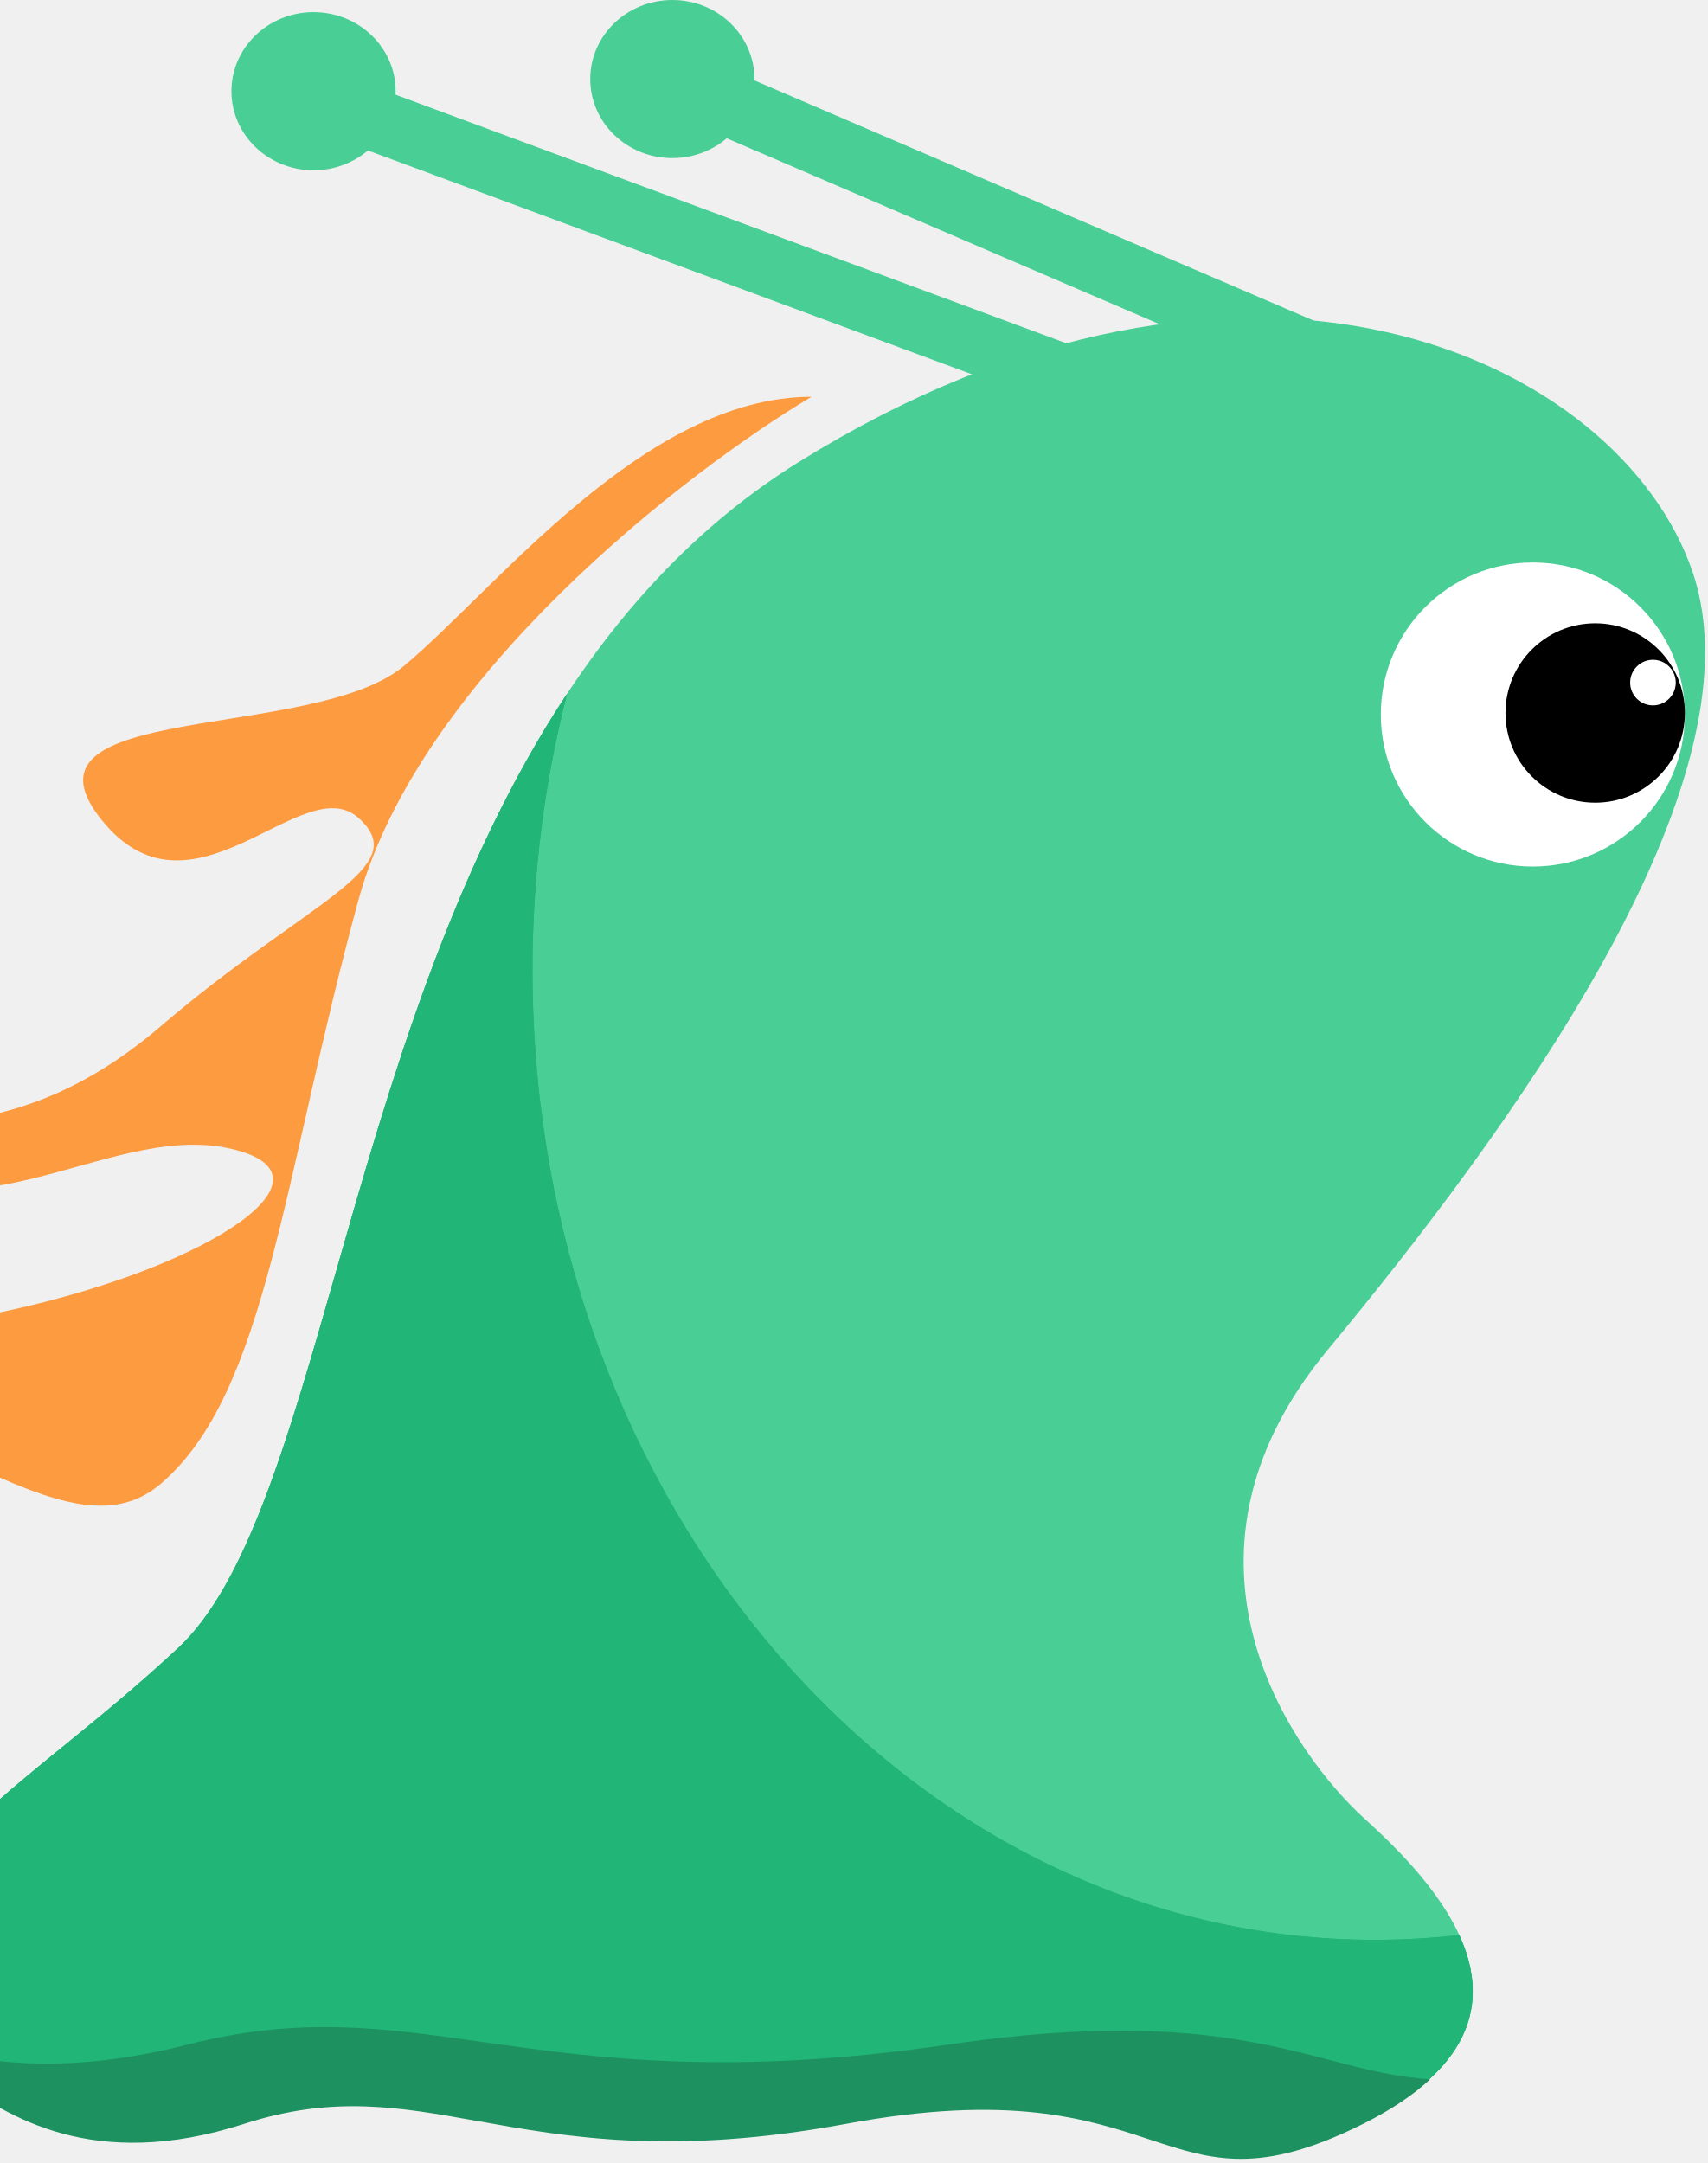
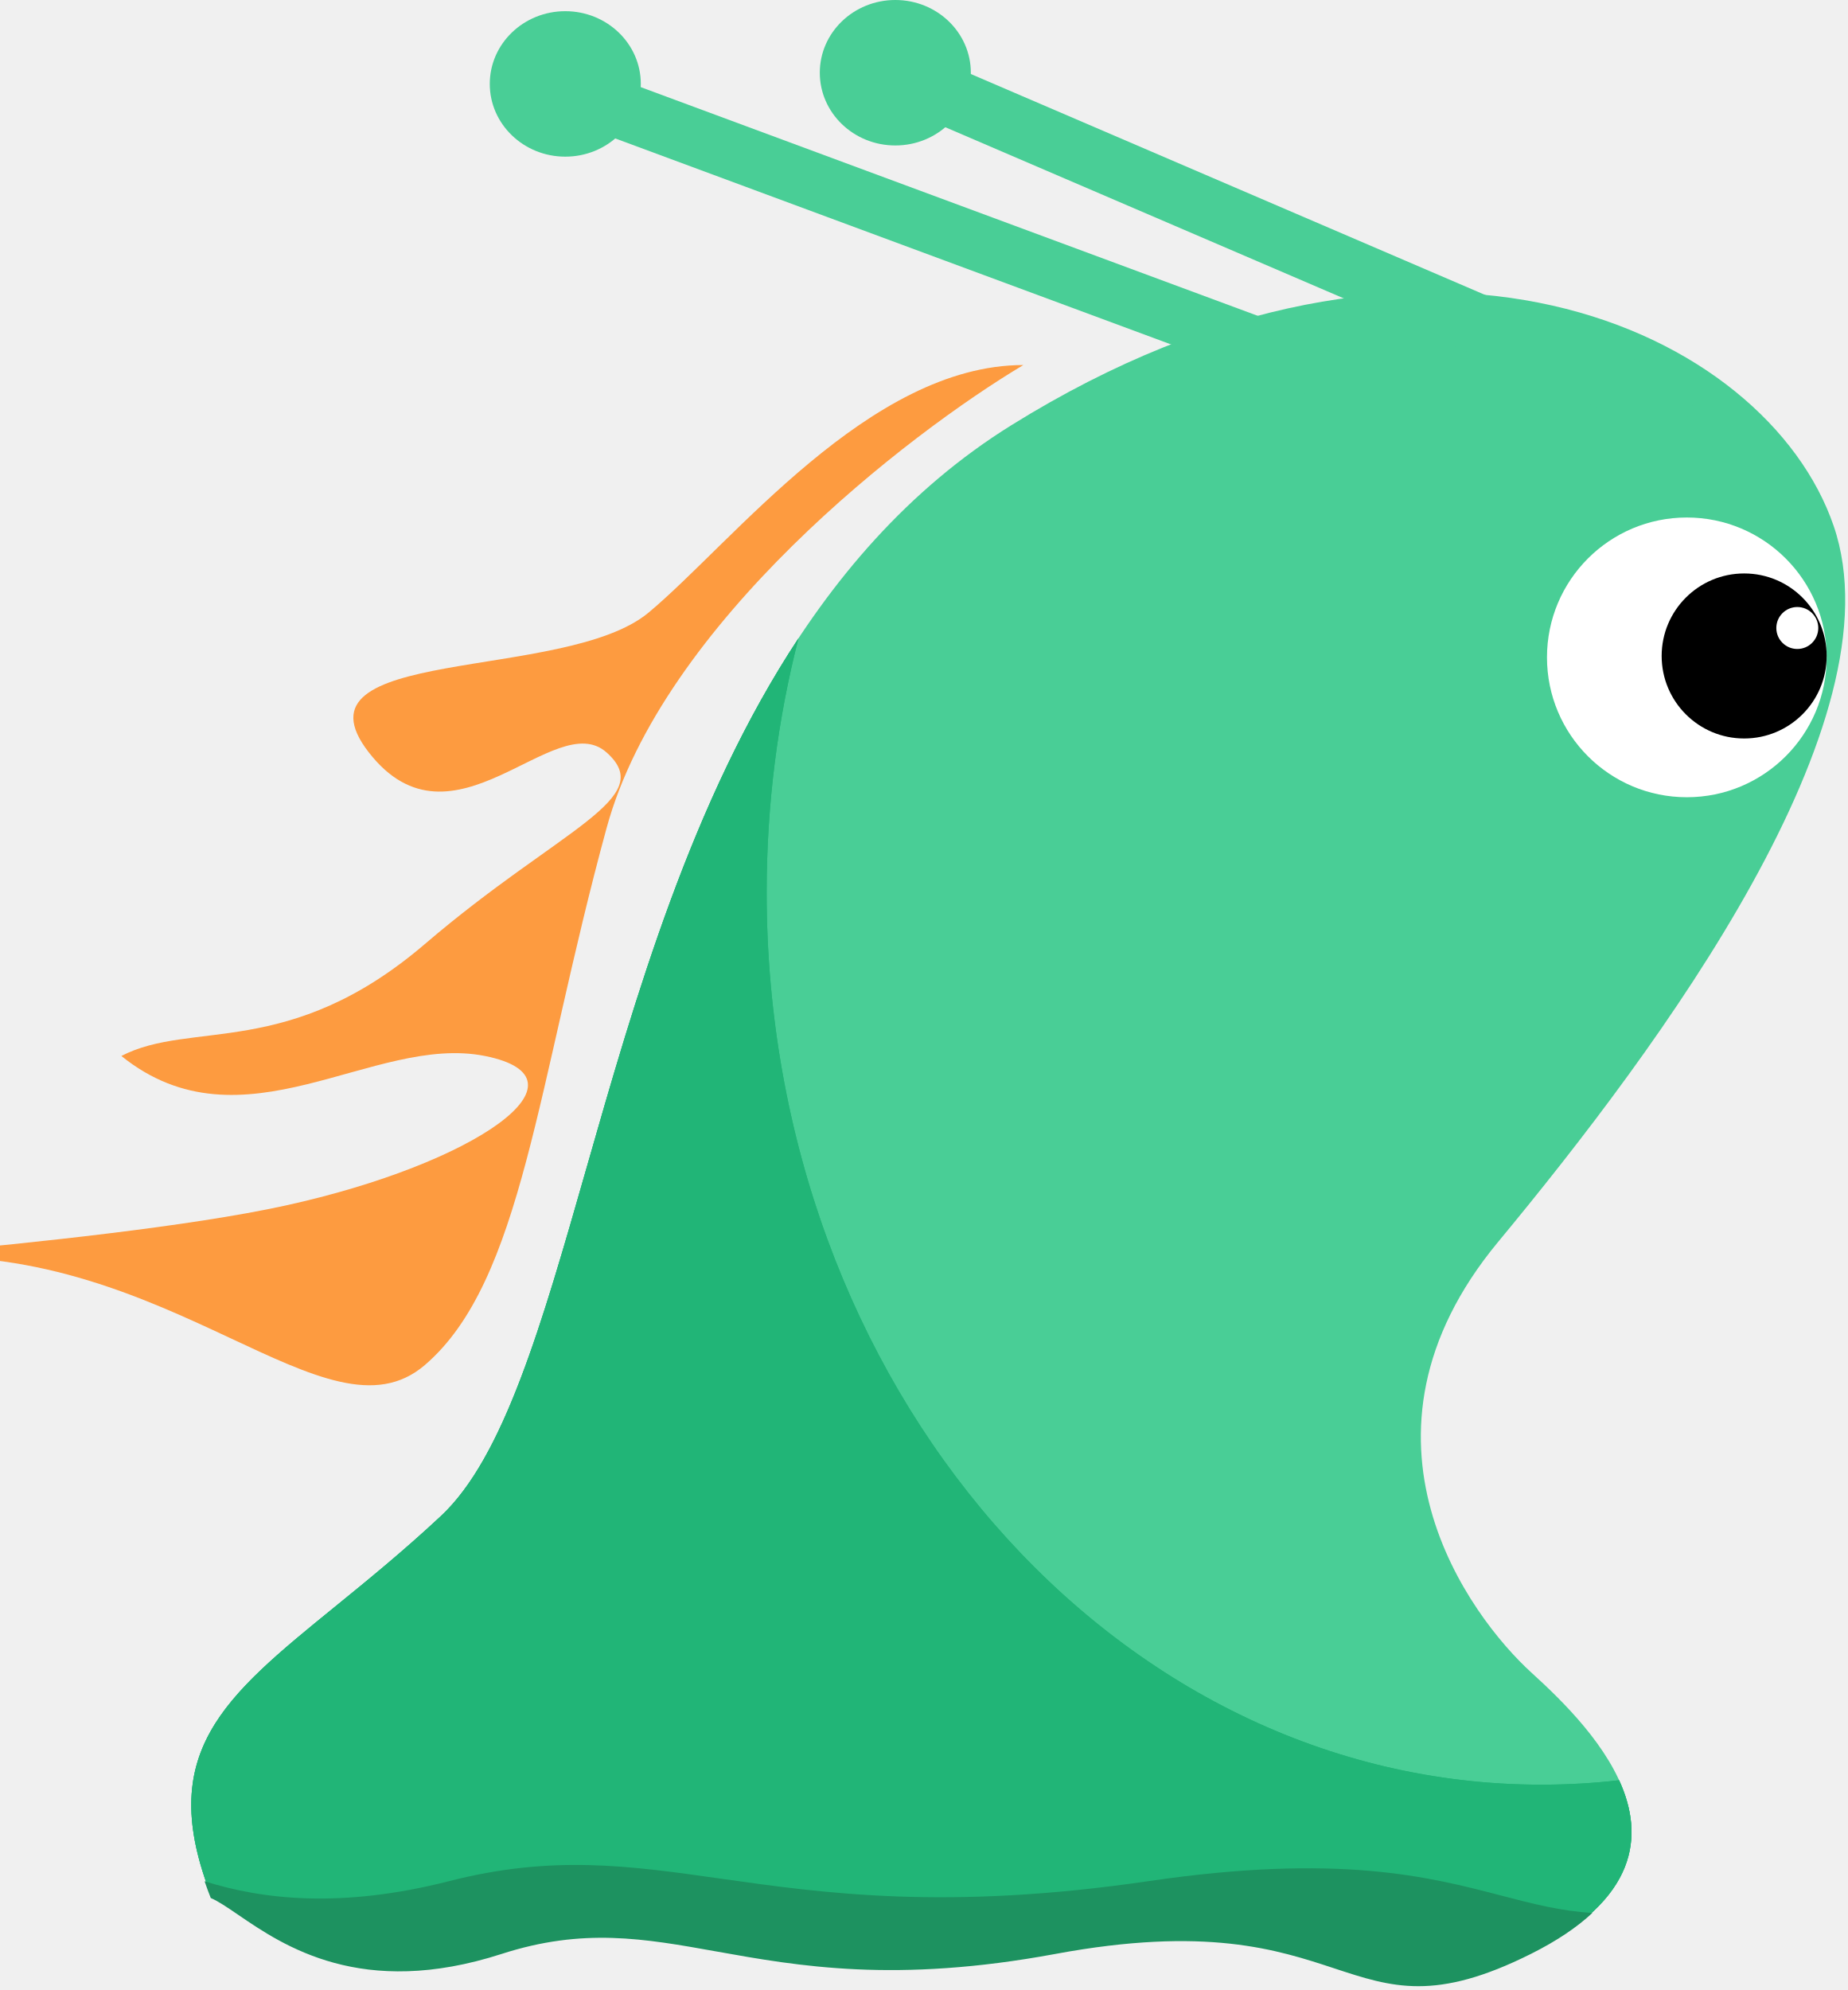
- <svg xmlns="http://www.w3.org/2000/svg" width="397" height="503" viewBox="0 0 397 503" fill="none">
-   <path d="M57.001 493.526C13.164 507.667 -6.634 483.627 -16.533 479.385C-34.916 432.719 -0.977 422.82 41.446 383.225C83.87 343.63 81.041 172.522 185.686 107.473C290.33 42.423 376.591 83.433 393.561 132.927C410.53 182.421 349.723 264.44 308.714 313.934C267.704 363.428 301.643 408.679 317.199 422.82C332.754 436.962 365.278 469.486 317.199 493.526C269.119 517.566 273.361 479.385 196.999 493.526C120.636 507.667 100.839 479.385 57.001 493.526Z" fill="#49CE96" />
-   <circle cx="356.44" cy="166.159" r="35.353" fill="white" />
-   <circle cx="370.935" cy="165.805" r="20.858" fill="black" />
-   <circle cx="384.369" cy="158.735" r="5.303" fill="white" />
-   <rect x="82.155" y="18.384" width="221.309" height="14.398" transform="rotate(20.3329 82.1553 18.3835)" fill="#49CE96" />
-   <rect x="156.568" y="10.606" width="221.309" height="14.905" transform="rotate(23.2417 156.568 10.606)" fill="#49CE96" />
-   <ellipse cx="72.91" cy="21.212" rx="19.091" ry="18.384" fill="#49CE96" />
-   <ellipse cx="156.343" cy="18.384" rx="19.091" ry="18.384" fill="#49CE96" />
-   <path fill-rule="evenodd" clip-rule="evenodd" d="M339.324 449.982C332.861 450.723 326.306 451.103 319.673 451.103C211.505 451.103 123.818 350.12 123.818 225.551C123.818 203.238 126.632 181.681 131.873 161.326C104.861 202.226 90.499 252.475 78.179 295.576C66.924 334.949 57.375 368.358 41.446 383.225C31.976 392.064 22.93 399.422 14.793 406.041C-13.522 429.072 -30.813 443.136 -16.533 479.385C-14.624 480.203 -12.347 481.757 -9.601 483.632C1.895 491.479 21.616 504.941 57.001 493.526C77.634 486.871 92.941 489.613 111.327 492.906C132.005 496.61 156.577 501.012 196.999 493.526C235.039 486.482 253.076 492.421 267.543 497.185C282.118 501.985 293.07 505.591 317.199 493.526C344.055 480.098 345.762 464.022 339.324 449.982Z" fill="#21B577" />
-   <path fill-rule="evenodd" clip-rule="evenodd" d="M339.324 449.982C332.861 450.723 326.306 451.103 319.673 451.103C211.505 451.103 123.818 350.12 123.818 225.551C123.818 203.238 126.632 181.681 131.873 161.326C104.861 202.226 90.499 252.475 78.179 295.576C66.924 334.949 57.375 368.358 41.446 383.225C31.976 392.064 22.93 399.422 14.793 406.041C-13.522 429.072 -30.813 443.136 -16.533 479.385C-14.624 480.203 -12.347 481.757 -9.601 483.632C1.895 491.479 21.616 504.941 57.001 493.526C77.634 486.871 92.941 489.613 111.327 492.906C132.005 496.61 156.577 501.012 196.999 493.526C235.039 486.482 253.076 492.421 267.543 497.185C282.118 501.985 293.07 505.591 317.199 493.526C344.055 480.098 345.762 464.022 339.324 449.982Z" fill="#21B577" />
-   <path fill-rule="evenodd" clip-rule="evenodd" d="M-18.282 475.511C-3.607 480.142 16.3 482.439 43.572 475.475C69.635 468.819 88.97 471.561 112.195 474.854C138.316 478.558 169.355 482.96 220.415 475.475C268.467 468.431 291.252 474.37 309.527 479.133C317.489 481.209 324.596 483.061 332.563 483.519C328.742 487.089 323.642 490.567 317.008 493.884C292.88 505.948 281.928 502.342 267.353 497.543C252.886 492.779 234.848 486.84 196.809 493.884C156.387 501.369 131.815 496.968 111.137 493.264C92.751 489.97 77.444 487.228 56.811 493.884C21.426 505.298 1.705 491.836 -9.791 483.989C-12.537 482.115 -14.814 480.561 -16.723 479.743C-17.292 478.298 -17.811 476.888 -18.282 475.511Z" fill="#1D9260" />
-   <path d="M83.352 209.289C97.494 157.532 159.479 109.712 188.704 92.271C149.816 92.271 115.17 137.169 93.958 154.846C72.747 172.522 2.041 162.977 23.253 190.198C44.464 217.42 70.272 178.532 83.352 190.198C96.433 201.865 71.686 209.289 37.394 238.632C3.101 267.975 -21.646 257.723 -39.322 266.914C-8.565 291.661 24.313 261.258 52.595 266.914C80.878 272.571 50.474 294.136 2.041 304.742C-46.393 315.348 -158.815 321.358 -92.705 317.822C-26.595 314.287 12.647 366.256 37.394 345.044C62.141 323.832 65.676 273.985 83.352 209.289Z" fill="#FD9B40" />
+ <svg xmlns="http://www.w3.org/2000/svg" width="467" height="503" viewBox="0 0 467 503" fill="none">
+   <path d="M127.001 493.526C83.164 507.667 63.366 483.627 53.467 479.385C35.084 432.719 69.022 422.82 111.446 383.225C153.869 343.63 151.041 172.522 255.686 107.473C360.33 42.423 446.591 83.433 463.561 132.927C480.53 182.421 419.723 264.44 378.714 313.934C337.704 363.428 371.643 408.679 387.198 422.82C402.754 436.962 435.278 469.486 387.198 493.526C339.118 517.566 343.361 479.385 266.999 493.526C190.636 507.667 170.839 479.385 127.001 493.526Z" fill="#49CE96" />
+   <circle cx="426.44" cy="166.159" r="35.353" fill="white" />
+   <circle cx="440.935" cy="165.805" r="20.858" fill="black" />
+   <circle cx="454.369" cy="158.735" r="5.303" fill="white" />
+   <rect x="152.155" y="18.384" width="221.309" height="14.398" transform="rotate(20.3329 152.155 18.3835)" fill="#49CE96" />
+   <rect x="226.568" y="10.606" width="221.309" height="14.905" transform="rotate(23.2417 226.568 10.606)" fill="#49CE96" />
+   <ellipse cx="142.91" cy="21.212" rx="19.091" ry="18.384" fill="#49CE96" />
+   <ellipse cx="226.343" cy="18.384" rx="19.091" ry="18.384" fill="#49CE96" />
+   <path fill-rule="evenodd" clip-rule="evenodd" d="M409.324 449.982C402.861 450.723 396.306 451.103 389.673 451.103C281.505 451.103 193.818 350.12 193.818 225.551C193.818 203.238 196.632 181.681 201.872 161.326C174.861 202.226 160.499 252.475 148.179 295.576C136.924 334.949 127.375 368.358 111.446 383.225C101.976 392.064 92.929 399.422 84.793 406.041C56.478 429.072 39.187 443.136 53.467 479.385C55.376 480.203 57.653 481.757 60.399 483.632C71.894 491.479 91.616 504.941 127.001 493.526C147.634 486.871 162.941 489.613 181.327 492.906C202.005 496.61 226.577 501.012 266.999 493.526C305.038 486.482 323.076 492.421 337.543 497.185C352.118 501.985 363.069 505.591 387.198 493.526C414.055 480.098 415.762 464.022 409.324 449.982Z" fill="#21B577" />
+   <path fill-rule="evenodd" clip-rule="evenodd" d="M409.324 449.982C402.861 450.723 396.306 451.103 389.673 451.103C281.505 451.103 193.818 350.12 193.818 225.551C193.818 203.238 196.632 181.681 201.872 161.326C174.861 202.226 160.499 252.475 148.179 295.576C136.924 334.949 127.375 368.358 111.446 383.225C101.976 392.064 92.929 399.422 84.793 406.041C56.478 429.072 39.187 443.136 53.467 479.385C55.376 480.203 57.653 481.757 60.399 483.632C71.894 491.479 91.616 504.941 127.001 493.526C147.634 486.871 162.941 489.613 181.327 492.906C202.005 496.61 226.577 501.012 266.999 493.526C305.038 486.482 323.076 492.421 337.543 497.185C352.118 501.985 363.069 505.591 387.198 493.526C414.055 480.098 415.762 464.022 409.324 449.982Z" fill="#21B577" />
+   <path fill-rule="evenodd" clip-rule="evenodd" d="M51.718 475.511C66.393 480.142 86.3 482.439 113.572 475.475C139.634 468.819 158.97 471.561 182.195 474.854C208.316 478.558 239.355 482.96 290.415 475.475C338.467 468.431 361.252 474.37 379.527 479.133C387.489 481.209 394.596 483.061 402.563 483.519C398.742 487.089 393.642 490.567 387.008 493.884C362.88 505.948 351.928 502.342 337.353 497.543C322.886 492.779 304.848 486.84 266.809 493.884C226.387 501.369 201.815 496.968 181.137 493.264C162.751 489.97 147.444 487.228 126.811 493.884C91.426 505.298 71.705 491.836 60.209 483.989C57.463 482.115 55.186 480.561 53.277 479.743C52.708 478.298 52.189 476.888 51.718 475.511Z" fill="#1D9260" />
+   <path d="M153.352 209.289C167.494 157.532 229.479 109.712 258.704 92.271C219.816 92.271 185.17 137.169 163.958 154.846C142.747 172.522 72.041 162.977 93.252 190.198C114.464 217.42 140.272 178.532 153.352 190.198C166.433 201.865 141.686 209.289 107.394 238.632C73.101 267.975 48.354 257.723 30.678 266.914C61.435 291.661 94.313 261.258 122.595 266.914C150.878 272.571 120.474 294.136 72.041 304.742C23.607 315.348 -88.815 321.358 -22.705 317.822C43.405 314.287 82.647 366.256 107.394 345.044C132.141 323.832 135.676 273.985 153.352 209.289Z" fill="#FD9B40" />
</svg>
